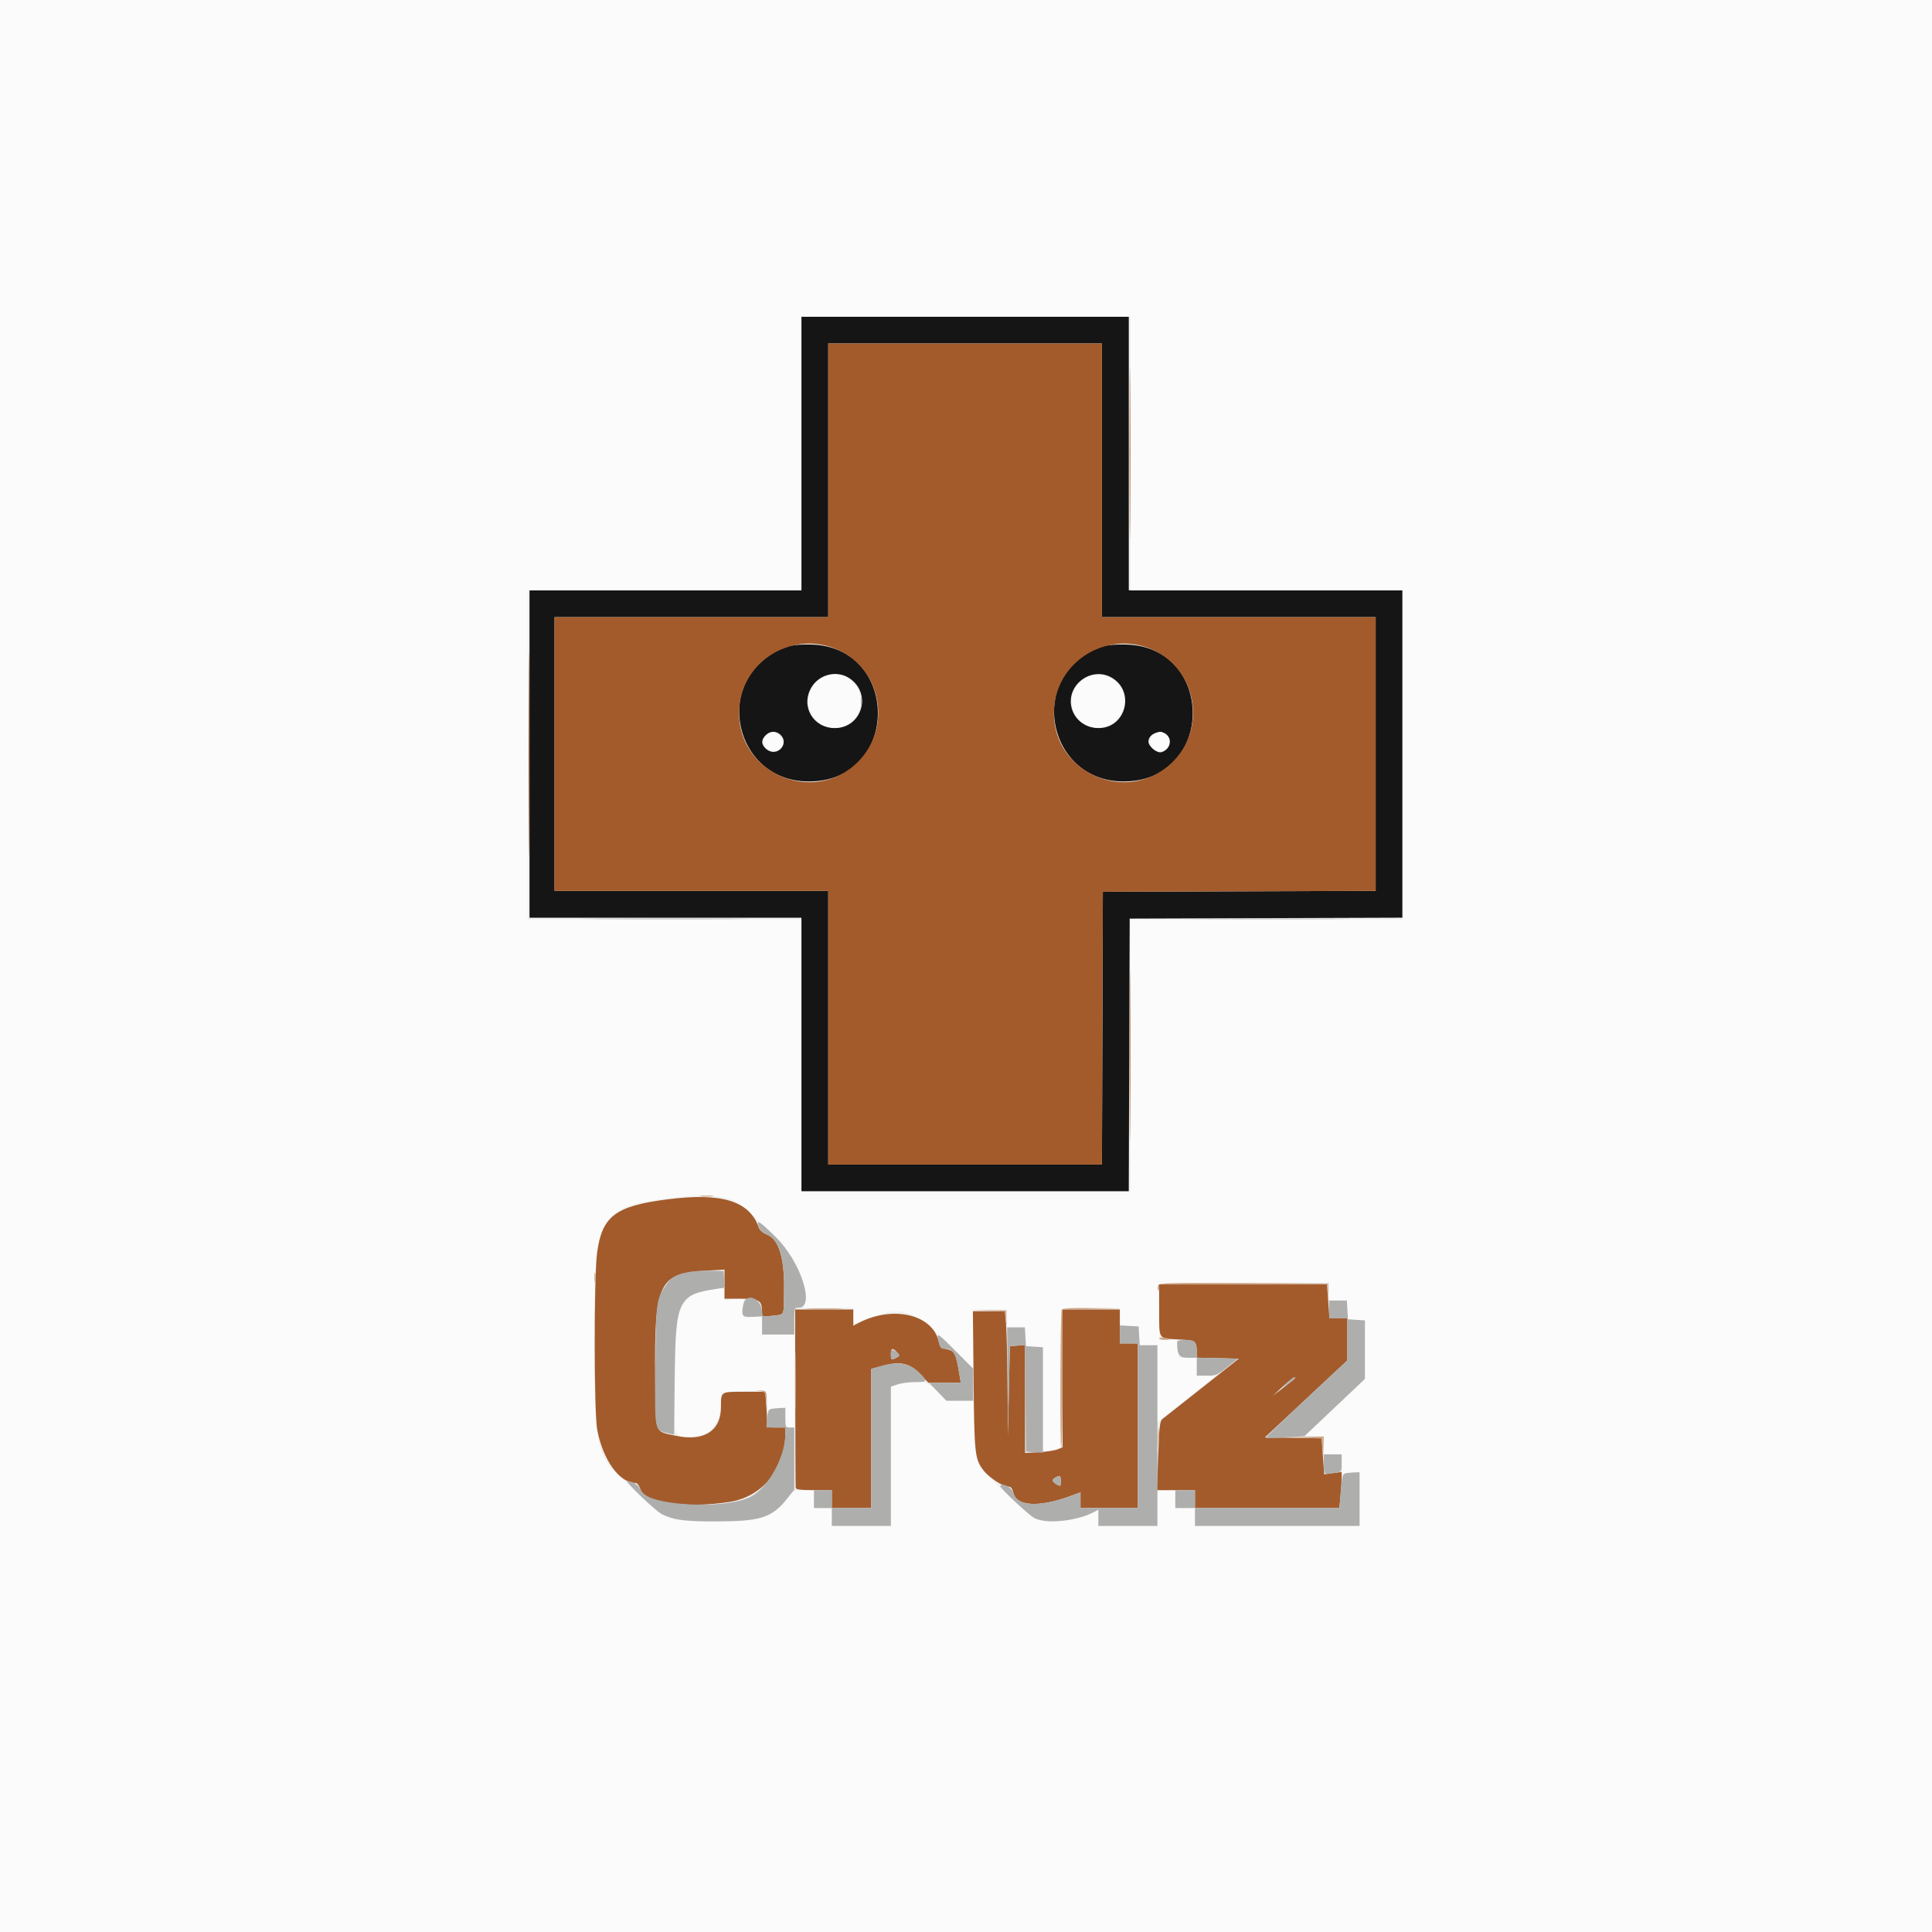
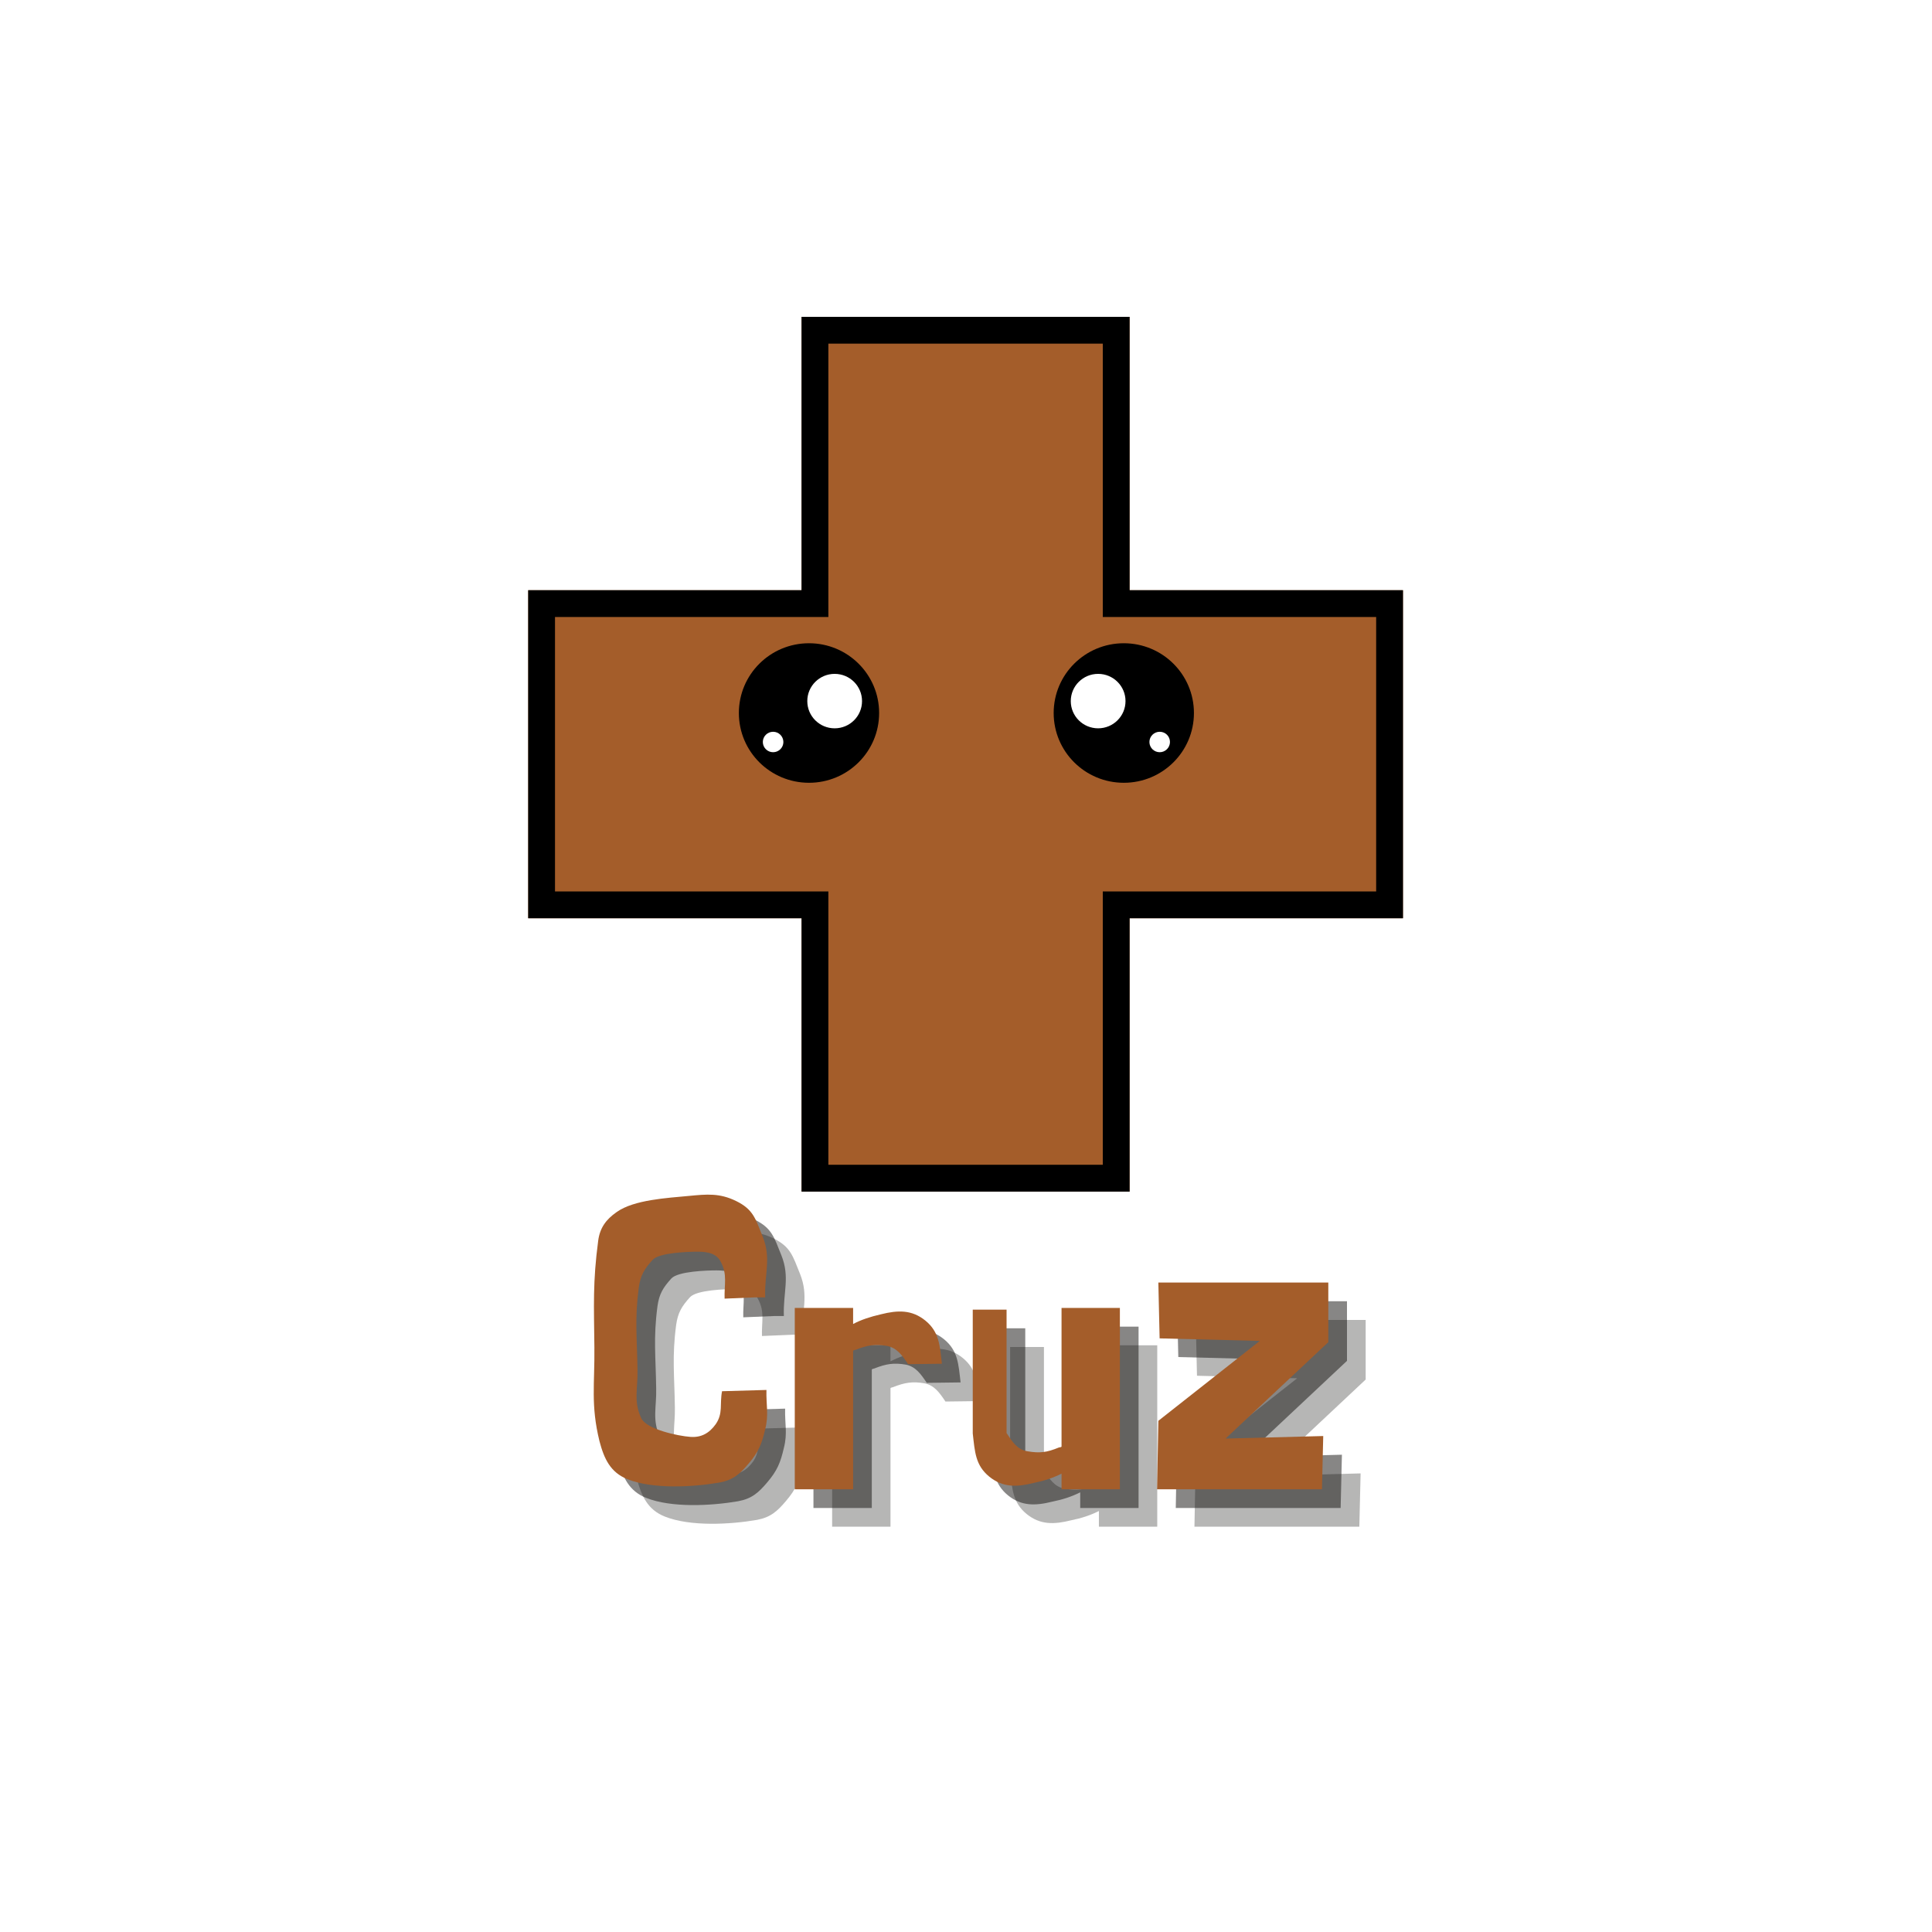
- <svg xmlns="http://www.w3.org/2000/svg" id="svg" version="1.1" width="400" height="400" viewBox="0, 0, 400,400">
-   <g id="svgg">
-     <path id="path0" d="M165.926 93.889 L 165.926 122.222 137.778 122.222 L 109.630 122.222 109.630 156.111 L 109.630 190.000 137.778 190.000 L 165.926 190.000 165.926 218.333 L 165.926 246.667 199.813 246.667 L 233.699 246.667 233.794 218.426 L 233.889 190.185 262.130 190.090 L 290.370 189.995 290.370 156.109 L 290.370 122.222 262.037 122.222 L 233.704 122.222 233.704 93.889 L 233.704 65.556 199.815 65.556 L 165.926 65.556 165.926 93.889 M228.148 99.444 L 228.148 127.778 256.481 127.778 L 284.815 127.778 284.815 156.109 L 284.815 184.440 256.574 184.535 L 228.333 184.630 228.238 212.870 L 228.144 241.111 199.813 241.111 L 171.481 241.111 171.481 212.778 L 171.481 184.444 143.148 184.444 L 114.815 184.444 114.815 156.111 L 114.815 127.778 143.148 127.778 L 171.481 127.778 171.481 99.444 L 171.481 71.111 199.815 71.111 L 228.148 71.111 228.148 99.444 M163.069 133.854 C 147.047 139.035,151.317 162.439,168.165 161.784 C 186.417 161.075,186.224 133.946,167.963 133.441 C 165.910 133.384,164.030 133.543,163.069 133.854 M228.254 133.854 C 212.244 139.031,216.503 162.448,233.333 161.782 C 251.598 161.060,251.420 133.947,233.148 133.441 C 231.095 133.384,229.215 133.543,228.254 133.854 M175.926 140.463 C 180.580 143.640,178.440 150.741,172.828 150.741 C 168.347 150.741,165.720 146.201,167.975 142.353 C 169.610 139.563,173.317 138.682,175.926 140.463 M230.281 140.368 C 235.057 143.280,233.044 150.735,227.482 150.739 C 224.721 150.742,222.419 148.983,221.835 146.425 C 220.754 141.683,226.123 137.833,230.281 140.368 M161.545 152.094 C 163.566 153.924,160.910 156.854,158.762 155.165 C 157.589 154.242,157.506 153.235,158.519 152.222 C 159.419 151.322,160.634 151.270,161.545 152.094 M241.545 152.094 C 242.792 153.223,242.202 155.212,240.469 155.726 C 239.547 156.000,237.778 154.560,237.778 153.535 C 237.778 151.896,240.272 150.942,241.545 152.094 " stroke="none" fill="#161515" fill-rule="evenodd" />
-     <path id="path1" d="M0.000 200.000 L 0.000 400.000 200.000 400.000 L 400.000 400.000 400.000 200.000 L 400.000 0.000 200.000 0.000 L 0.000 0.000 0.000 200.000 M234.074 93.889 L 234.074 122.222 262.222 122.222 L 290.370 122.222 290.370 156.296 L 290.370 190.370 262.222 190.370 L 234.074 190.370 234.074 218.519 L 234.074 246.667 200.000 246.667 L 165.926 246.667 165.926 218.519 L 165.926 190.370 137.593 190.370 L 109.259 190.370 109.259 156.296 L 109.259 122.222 137.593 122.222 L 165.926 122.222 165.926 93.889 L 165.926 65.556 200.000 65.556 L 234.074 65.556 234.074 93.889 M170.378 140.278 C 166.410 142.272,166.402 147.949,170.365 150.055 C 173.938 151.954,178.148 149.320,178.148 145.185 C 178.148 142.198,175.666 139.631,172.778 139.631 C 172.167 139.631,171.087 139.922,170.378 140.278 M224.668 140.448 C 219.678 143.382,222.024 151.175,227.727 150.611 C 230.658 150.322,232.778 148.044,232.778 145.185 C 232.778 141.023,228.219 138.360,224.668 140.448 M158.981 152.050 C 157.915 152.798,157.847 154.627,158.865 155.172 C 160.951 156.289,162.934 154.464,161.591 152.664 C 160.676 151.437,160.060 151.292,158.981 152.050 M238.971 152.058 C 237.426 153.140,238.268 155.556,240.191 155.556 C 241.904 155.556,242.716 153.457,241.481 152.222 C 240.590 151.331,240.059 151.296,238.971 152.058 M151.667 248.459 C 152.685 248.906,154.352 250.100,155.370 251.113 C 156.389 252.126,158.677 254.346,160.455 256.045 C 164.644 260.049,167.087 265.369,166.556 269.329 L 166.367 270.741 171.517 270.741 L 176.667 270.741 176.667 272.447 C 176.667 273.925,176.753 274.118,177.315 273.890 C 187.088 269.927,188.352 270.303,198.213 280.098 L 201.481 283.345 201.481 277.228 L 201.481 271.111 205.000 271.111 L 208.519 271.111 208.519 272.963 L 208.519 274.815 210.351 274.815 L 212.184 274.815 212.295 276.759 L 212.407 278.704 214.167 278.817 L 215.926 278.929 215.926 289.842 L 215.926 300.755 216.944 300.508 C 217.505 300.373,218.336 300.125,218.792 299.957 L 219.621 299.651 219.718 285.289 L 219.815 270.926 225.833 270.824 L 231.852 270.722 231.852 272.564 L 231.852 274.406 233.796 274.518 L 235.741 274.630 235.853 276.574 L 235.965 278.519 237.797 278.519 L 239.630 278.519 239.630 286.476 L 239.630 294.433 245.597 289.717 L 251.565 285.000 249.671 284.888 L 247.778 284.776 247.778 282.944 L 247.778 281.111 245.961 281.111 L 244.144 281.111 243.889 279.259 L 243.634 277.407 241.867 277.407 L 240.101 277.407 239.911 271.759 C 239.807 268.653,239.795 265.986,239.883 265.833 C 239.971 265.681,247.951 265.556,257.614 265.556 L 275.185 265.556 275.185 267.407 L 275.185 269.259 277.018 269.259 L 278.850 269.259 278.962 271.204 L 279.074 273.148 280.833 273.261 L 282.593 273.374 282.593 279.435 L 282.593 285.496 276.388 291.359 L 270.184 297.222 272.129 297.333 L 274.074 297.444 274.074 299.278 L 274.074 301.111 275.926 301.111 L 277.778 301.111 277.778 303.131 L 277.778 305.150 279.630 304.931 L 281.481 304.712 281.481 310.319 L 281.481 315.926 264.444 315.926 L 247.407 315.926 247.407 314.074 L 247.407 312.222 245.370 312.222 L 243.333 312.222 243.333 310.370 L 243.333 308.519 241.481 308.519 L 239.630 308.519 239.630 312.222 L 239.630 315.926 233.519 315.926 L 227.407 315.926 227.407 314.250 L 227.407 312.574 226.305 313.143 C 224.362 314.148,218.848 315.279,216.964 315.058 C 214.419 314.760,213.388 314.091,209.174 310.001 C 207.082 307.970,204.786 305.763,204.071 305.096 C 202.215 303.363,201.787 301.706,201.581 295.463 L 201.401 290.000 198.665 290.000 L 195.928 290.000 194.168 288.194 C 191.806 285.771,189.886 285.441,185.648 286.729 L 184.444 287.094 184.444 301.510 L 184.444 315.926 178.333 315.926 L 172.222 315.926 172.222 314.074 L 172.222 312.222 170.370 312.222 L 168.519 312.222 168.519 310.370 L 168.519 308.519 166.389 308.530 C 164.300 308.541,164.235 308.574,162.993 310.222 C 160.005 314.187,157.475 314.990,147.963 314.996 C 138.442 315.002,137.856 314.786,131.875 309.074 C 129.955 307.241,127.773 305.157,127.027 304.444 C 123.666 301.235,122.992 296.940,122.976 278.626 C 122.951 250.208,123.315 249.626,142.407 247.644 C 145.817 247.290,149.801 247.641,151.667 248.459 M147.963 266.898 C 143.598 267.758,143.331 267.858,142.362 269.005 C 139.912 271.903,139.834 272.378,139.693 285.143 C 139.547 298.407,139.265 297.393,143.099 297.402 C 147.053 297.411,149.251 294.756,149.257 289.964 L 149.259 288.262 153.741 288.021 C 159.018 287.737,158.889 287.687,158.889 290.004 L 158.889 291.817 160.741 291.598 L 162.593 291.378 162.593 293.467 C 162.593 295.448,162.640 295.556,163.519 295.556 L 164.444 295.556 164.444 285.926 L 164.444 276.296 161.111 276.296 L 157.778 276.296 157.778 274.417 L 157.778 272.538 155.833 272.634 L 153.889 272.730 153.943 270.762 L 153.998 268.793 151.999 268.999 L 150.000 269.206 150.000 267.936 C 150.000 266.624,149.820 266.533,147.963 266.898 " stroke="none" fill="#fbfbfb" fill-rule="evenodd" />
-     <path id="path2" d="M233.880 93.889 C 233.880 109.574,233.926 115.937,233.981 108.028 C 234.037 100.119,234.037 87.286,233.981 79.510 C 233.925 71.733,233.880 78.204,233.880 93.889 M171.481 99.444 L 171.481 127.778 143.148 127.778 L 114.815 127.778 114.815 156.111 L 114.815 184.444 143.148 184.444 L 171.481 184.444 171.481 212.778 L 171.481 241.111 199.813 241.111 L 228.144 241.111 228.238 212.870 L 228.333 184.630 256.574 184.535 L 284.815 184.440 284.815 156.109 L 284.815 127.778 256.481 127.778 L 228.148 127.778 228.148 99.444 L 228.148 71.111 199.815 71.111 L 171.481 71.111 171.481 99.444 M109.437 156.111 C 109.437 174.852,109.482 182.573,109.537 173.269 C 109.592 163.965,109.592 148.631,109.537 139.195 C 109.482 129.758,109.437 137.370,109.437 156.111 M173.601 134.590 C 182.523 138.683,184.646 150.581,177.714 157.645 C 168.385 167.153,152.060 159.789,153.063 146.526 C 153.817 136.553,164.432 130.385,173.601 134.590 M238.786 134.590 C 247.890 138.766,249.867 151.080,242.541 157.982 C 232.985 166.986,217.261 159.571,218.248 146.526 C 219.002 136.553,229.617 130.385,238.786 134.590 M233.880 218.519 C 233.880 234.102,233.926 240.477,233.981 232.685 C 234.037 224.894,234.037 212.144,233.981 204.352 C 233.926 196.560,233.880 202.935,233.880 218.519 M138.148 248.319 C 127.433 249.689,124.645 251.800,123.631 259.313 C 122.946 264.386,122.969 292.613,123.661 296.111 C 124.908 302.414,128.278 307.037,131.623 307.037 C 131.921 307.037,132.358 307.622,132.594 308.336 C 133.515 311.128,141.892 312.332,150.940 310.974 C 157.799 309.943,162.593 304.150,162.593 296.891 L 162.593 295.556 160.534 295.556 C 159.224 295.556,158.560 295.418,158.709 295.177 C 158.838 294.968,158.826 293.302,158.683 291.473 L 158.423 288.148 154.069 288.148 C 149.150 288.148,149.275 288.063,149.264 291.426 C 149.249 296.273,145.626 298.527,139.899 297.253 C 135.407 296.254,135.757 297.249,135.646 285.149 C 135.465 265.546,136.378 263.636,146.204 263.074 L 150.000 262.857 150.000 265.873 L 150.000 268.889 153.459 268.889 C 157.245 268.889,157.778 269.239,157.778 271.727 C 157.778 272.668,157.799 272.675,159.907 272.414 C 162.551 272.087,162.250 272.760,162.335 266.986 C 162.430 260.493,161.227 256.573,158.852 255.640 C 157.949 255.285,157.321 254.741,157.097 254.118 C 155.119 248.614,149.438 246.875,138.148 248.319 M240.000 271.274 C 240.000 277.475,239.727 277.072,244.088 277.321 C 247.629 277.523,247.760 277.621,247.773 280.081 L 247.778 281.088 252.129 281.192 L 256.481 281.296 248.889 287.303 C 244.713 290.606,241.016 293.523,240.673 293.784 C 240.143 294.187,240.009 295.339,239.788 301.389 L 239.528 308.519 243.468 308.519 L 247.407 308.519 247.407 310.370 L 247.407 312.222 262.354 312.222 L 277.300 312.222 277.536 309.722 C 277.666 308.347,277.774 306.665,277.775 305.984 L 277.778 304.745 275.968 304.994 L 274.158 305.243 273.892 301.519 L 273.625 297.796 267.759 297.694 L 261.894 297.593 270.391 289.658 L 278.889 281.723 278.889 277.343 L 278.889 272.963 277.072 272.963 L 275.254 272.963 274.991 269.444 L 274.727 265.926 257.363 265.926 L 240.000 265.926 240.000 271.274 M164.654 289.352 C 164.667 299.384,164.709 307.801,164.746 308.056 C 164.796 308.391,165.839 308.519,168.519 308.519 L 172.222 308.519 172.222 310.370 L 172.222 312.222 176.296 312.222 L 180.370 312.222 180.370 297.819 L 180.370 283.416 182.747 282.772 C 186.401 281.783,188.252 282.192,190.464 284.477 L 192.225 286.296 195.574 286.296 L 198.922 286.296 198.698 284.907 C 197.914 280.051,197.720 279.676,195.784 279.280 C 194.849 279.089,194.594 278.805,194.322 277.655 C 193.011 272.112,184.830 270.242,177.799 273.878 L 176.667 274.463 176.667 272.787 L 176.667 271.111 170.648 271.111 L 164.630 271.112 164.654 289.352 M220.000 285.380 L 220.000 299.648 218.981 300.071 C 218.421 300.304,216.671 300.568,215.093 300.657 L 212.222 300.819 212.222 289.648 L 212.222 278.476 210.648 278.590 L 209.074 278.704 208.879 287.963 L 208.684 297.222 208.599 286.852 C 208.552 281.148,208.407 275.356,208.277 273.981 L 208.041 271.481 204.734 271.481 L 201.428 271.481 201.576 285.833 C 201.734 301.107,201.837 302.050,203.603 304.391 C 204.717 305.866,207.600 307.778,208.711 307.778 C 209.314 307.778,209.580 308.104,209.842 309.167 C 210.504 311.845,215.096 312.105,221.389 309.821 L 223.704 308.981 223.704 310.602 L 223.704 312.222 229.630 312.222 L 235.556 312.222 235.556 295.185 L 235.556 278.148 233.704 278.148 L 231.852 278.148 231.852 274.630 L 231.852 271.111 225.926 271.111 L 220.000 271.111 220.000 285.380 M185.714 279.971 C 186.328 280.648,186.323 280.701,185.611 281.082 C 184.534 281.658,184.444 281.603,184.444 280.370 C 184.444 279.084,184.808 278.969,185.714 279.971 M268.148 285.316 C 268.148 285.388,267.106 286.241,265.833 287.213 L 263.519 288.980 265.556 287.099 C 267.355 285.436,268.148 284.891,268.148 285.316 M219.630 306.680 C 219.630 307.678,219.549 307.761,218.910 307.418 C 217.839 306.845,217.684 306.387,218.418 305.960 C 219.443 305.363,219.630 305.474,219.630 306.680 " stroke="none" fill="#a35b2b" fill-rule="evenodd" />
-     <path id="path3" d="M178.234 145.185 C 178.234 145.898,178.310 146.190,178.403 145.833 C 178.497 145.477,178.497 144.894,178.403 144.537 C 178.310 144.181,178.234 144.472,178.234 145.185 M123.453 190.278 C 131.362 190.333,144.195 190.333,151.972 190.278 C 159.748 190.222,153.278 190.176,137.593 190.176 C 121.907 190.176,115.545 190.222,123.453 190.278 M248.056 190.278 C 255.847 190.333,268.597 190.333,276.389 190.278 C 284.181 190.222,277.806 190.176,262.222 190.176 C 246.639 190.176,240.264 190.222,248.056 190.278 M157.140 254.046 C 157.412 254.766,158.001 255.306,158.903 255.660 C 161.222 256.571,162.429 260.554,162.335 266.986 C 162.250 272.760,162.551 272.087,159.907 272.414 C 157.799 272.675,157.778 272.668,157.778 271.727 C 157.778 268.779,154.385 267.409,153.871 270.148 C 153.436 272.471,153.660 272.756,155.835 272.641 L 157.778 272.538 157.778 274.417 L 157.778 276.296 161.111 276.296 L 164.444 276.296 164.444 273.519 C 164.444 270.836,164.475 270.741,165.331 270.741 C 168.891 270.741,165.780 261.190,160.546 256.049 C 157.176 252.739,156.496 252.339,157.140 254.046 M142.593 263.362 C 139.956 263.887,139.013 264.411,137.954 265.939 C 135.882 268.929,135.790 269.589,135.685 282.222 C 135.563 296.881,135.393 296.027,138.580 296.797 L 139.567 297.035 139.693 285.277 C 139.868 269.057,140.349 268.043,148.445 266.833 L 150.038 266.595 149.926 264.872 L 149.815 263.148 147.037 263.089 C 145.509 263.057,143.509 263.179,142.593 263.362 M275.185 271.111 L 275.185 272.963 277.037 272.963 L 278.889 272.963 278.889 277.343 L 278.889 281.723 270.397 289.653 C 265.726 294.015,261.969 297.648,262.047 297.726 C 262.125 297.804,263.964 297.748,266.133 297.600 L 270.076 297.331 276.334 291.413 L 282.593 285.495 282.593 279.435 L 282.593 273.374 280.833 273.261 L 279.074 273.148 278.962 271.204 L 278.850 269.259 277.018 269.259 L 275.185 269.259 275.185 271.111 M231.852 276.277 L 231.852 278.148 233.704 278.148 L 235.556 278.148 235.556 295.185 L 235.556 312.222 229.630 312.222 L 223.704 312.222 223.704 310.602 L 223.704 308.981 221.389 309.821 C 215.133 312.092,210.503 311.843,209.850 309.200 C 209.544 307.959,207.790 306.975,207.066 307.639 C 206.806 307.876,213.026 313.717,214.166 314.307 C 216.576 315.553,222.799 314.957,226.305 313.143 L 227.407 312.574 227.407 314.250 L 227.407 315.926 233.519 315.926 L 239.630 315.926 239.630 297.222 L 239.630 278.519 237.797 278.519 L 235.965 278.519 235.853 276.574 L 235.741 274.630 233.796 274.518 L 231.852 274.406 231.852 276.277 M208.601 286.019 L 208.684 297.222 208.879 287.963 L 209.074 278.704 210.643 278.590 L 212.211 278.476 212.309 289.516 L 212.407 300.556 214.167 300.668 L 215.926 300.781 215.926 289.855 L 215.926 278.929 214.167 278.817 L 212.407 278.704 212.295 276.759 L 212.184 274.815 210.351 274.815 L 208.519 274.815 208.601 286.019 M194.255 277.415 C 194.620 279.113,194.726 279.259,195.602 279.259 C 197.438 279.259,197.931 280.160,198.698 284.907 L 198.922 286.296 195.640 286.296 L 192.358 286.296 194.143 288.148 L 195.928 290.000 198.705 290.000 L 201.481 290.000 201.481 286.686 L 201.481 283.373 198.426 280.291 C 194.111 275.939,193.908 275.799,194.255 277.415 M243.708 277.870 C 243.732 280.573,244.108 281.111,245.974 281.111 L 247.778 281.111 247.778 282.963 L 247.778 284.815 249.828 284.815 C 251.718 284.815,252.049 284.677,254.078 283.056 L 256.278 281.296 252.028 281.192 L 247.778 281.088 247.773 280.081 C 247.761 277.760,247.463 277.407,245.512 277.407 C 244.310 277.407,243.705 277.563,243.708 277.870 M184.444 280.357 C 184.444 281.599,184.535 281.657,185.590 281.093 C 186.392 280.663,186.260 280.205,185.165 279.619 C 184.525 279.276,184.444 279.359,184.444 280.357 M182.315 282.855 L 180.370 283.428 180.370 297.825 L 180.370 312.222 176.296 312.222 L 172.222 312.222 172.222 310.370 L 172.222 308.519 170.370 308.519 L 168.519 308.519 168.519 310.370 L 168.519 312.222 170.370 312.222 L 172.222 312.222 172.222 314.074 L 172.222 315.926 178.333 315.926 L 184.444 315.926 184.444 301.510 L 184.444 287.094 185.833 286.617 C 186.597 286.355,188.254 286.146,189.515 286.152 C 192.081 286.166,192.146 285.924,190.097 283.974 C 188.218 282.187,185.774 281.836,182.315 282.855 M266.276 286.542 L 265.000 287.898 266.574 286.665 C 267.440 285.987,268.148 285.376,268.148 285.308 C 268.148 284.866,267.372 285.377,266.276 286.542 M159.571 291.730 C 159.129 291.848,158.922 292.403,158.831 293.724 L 158.704 295.556 160.648 295.556 L 162.593 295.556 162.593 296.891 C 162.593 301.592,159.055 308.005,155.429 309.880 C 150.119 312.626,134.028 311.754,132.731 308.650 C 132.248 307.493,131.061 306.667,129.884 306.667 C 129.298 306.667,135.786 312.877,137.005 313.483 C 139.431 314.688,141.731 315.000,148.148 314.993 C 157.497 314.982,159.808 314.245,162.979 310.262 L 164.444 308.422 164.444 301.989 L 164.444 295.556 163.519 295.556 C 162.643 295.556,162.593 295.444,162.593 293.519 L 162.593 291.481 161.389 291.524 C 160.727 291.548,159.909 291.641,159.571 291.730 M274.074 303.148 C 274.074 305.347,274.056 305.333,276.389 304.947 C 277.772 304.719,277.778 304.711,277.778 302.915 L 277.778 301.111 275.926 301.111 L 274.074 301.111 274.074 303.148 M278.469 305.062 C 277.987 305.190,277.809 305.941,277.601 308.723 L 277.338 312.222 262.373 312.222 L 247.407 312.222 247.407 310.370 L 247.407 308.519 245.370 308.519 L 243.333 308.519 243.333 310.370 L 243.333 312.222 245.370 312.222 L 247.407 312.222 247.407 314.074 L 247.407 315.926 264.444 315.926 L 281.481 315.926 281.481 310.370 L 281.481 304.815 280.278 304.858 C 279.616 304.881,278.802 304.973,278.469 305.062 M218.418 305.960 C 217.684 306.387,217.839 306.845,218.910 307.418 C 219.549 307.761,219.630 307.678,219.630 306.680 C 219.630 305.474,219.443 305.363,218.418 305.960 " stroke="none" fill="#aeaead" fill-rule="evenodd" />
-     <path id="path4" d="M145.093 247.675 C 145.755 247.757,146.838 247.757,147.500 247.675 C 148.162 247.593,147.620 247.526,146.296 247.526 C 144.972 247.526,144.431 247.593,145.093 247.675 M123.064 264.444 C 123.064 265.361,123.136 265.736,123.224 265.278 C 123.313 264.819,123.313 264.069,123.224 263.611 C 123.136 263.153,123.064 263.528,123.064 264.444 M239.770 266.095 C 239.654 266.396,239.646 266.856,239.751 267.117 C 239.856 267.379,239.955 267.218,239.971 266.759 L 240.000 265.926 257.388 265.926 L 274.776 265.926 274.920 267.780 L 275.064 269.634 275.032 267.687 L 275.000 265.741 257.490 265.645 C 242.328 265.561,239.951 265.622,239.770 266.095 M167.518 271.017 C 169.311 271.085,172.144 271.084,173.814 271.016 C 175.485 270.948,174.019 270.892,170.556 270.892 C 167.093 270.893,165.726 270.949,167.518 271.017 M219.806 271.204 C 219.512 272.002,219.430 299.939,219.722 299.758 C 219.875 299.663,220.000 293.183,220.000 285.358 L 220.000 271.129 226.019 271.018 L 232.037 270.906 226.007 270.823 C 221.459 270.761,219.935 270.855,219.806 271.204 M204.888 271.382 L 208.109 271.509 208.251 273.069 L 208.394 274.630 208.364 272.963 L 208.333 271.296 205.000 271.275 L 201.667 271.255 204.888 271.382 M164.606 285.926 C 164.606 291.324,164.658 293.532,164.721 290.833 C 164.785 288.134,164.785 283.718,164.721 281.019 C 164.658 278.319,164.606 280.528,164.606 285.926 M240.000 277.101 C 240.000 277.270,240.500 277.407,241.111 277.407 C 241.722 277.407,242.222 277.343,242.222 277.264 C 242.222 277.186,241.722 277.048,241.111 276.958 C 240.500 276.868,240.000 276.933,240.000 277.101 M157.389 287.985 C 158.397 288.176,158.492 288.333,158.625 290.024 L 158.768 291.856 158.736 289.910 C 158.704 287.987,158.689 287.962,157.500 287.870 C 156.348 287.782,156.343 287.787,157.389 287.985 M239.761 297.593 C 239.760 299.426,239.823 300.223,239.900 299.363 C 239.978 298.503,239.979 297.003,239.902 296.030 C 239.826 295.056,239.762 295.759,239.761 297.593 M269.888 297.683 L 273.666 297.803 273.801 299.735 L 273.937 301.667 274.006 299.537 L 274.074 297.407 270.093 297.486 L 266.111 297.564 269.888 297.683 " stroke="none" fill="#cda688" fill-rule="evenodd" />
+ <svg xmlns="http://www.w3.org/2000/svg" width="1080" zoomAndPan="magnify" viewBox="0 0 810 810" height="1080" preserveAspectRatio="xMidYMid meet" version="1.0">
+   <defs>
+     <g />
+     <clipPath id="id1">
+       <path d="M 221.449 132.832 L 588.199 132.832 L 588.199 499.582 L 221.449 499.582 Z M 221.449 132.832 " clip-rule="nonzero" />
+     </clipPath>
+     <clipPath id="id2">
+       <path d="M 336.059 132.832 L 473.59 132.832 L 473.59 247.441 L 336.059 247.441 Z M 221.449 247.441 L 588.199 247.441 L 588.199 384.973 L 221.449 384.973 Z M 336.059 384.973 L 473.59 384.973 L 473.59 499.582 L 336.059 499.582 Z M 336.059 384.973 " clip-rule="nonzero" />
+     </clipPath>
+     <clipPath id="id3">
+       <path d="M 309.543 269.684 L 500.793 269.684 L 500.793 328.184 L 309.543 328.184 Z M 309.543 269.684 " clip-rule="nonzero" />
+     </clipPath>
+   </defs>
+   <rect x="-81" width="972" fill="#ffffff" y="-81" height="972" fill-opacity="1" />
+   <rect x="-81" width="972" fill="#ffffff" y="-81" height="972" fill-opacity="1" />
+   <rect x="-81" width="972" fill="#ffffff" y="-81" height="972" fill-opacity="1" />
+   <g clip-path="url(#id1)">
+     <path fill="#a45d2a" d="M 473.59 132.832 L 336.059 132.832 L 336.059 247.441 L 221.449 247.441 L 221.449 384.973 L 336.059 384.973 L 336.059 499.582 L 473.59 499.582 L 473.59 384.973 L 588.199 384.973 L 588.199 247.441 L 473.59 247.441 L 473.59 132.832 " fill-opacity="1" fill-rule="nonzero" />
+   </g>
+   <g clip-path="url(#id2)">
+     <path stroke-linecap="butt" transform="matrix(0.749282, 0, 0, 0.749282, 221.4489, 132.8302)" fill="none" stroke-linejoin="miter" d="M 336.51 0.002 L 152.959 0.002 L 152.959 152.961 L 0 152.961 L 0 336.512 L 152.959 336.512 L 152.959 489.471 L 336.51 489.471 L 336.51 336.512 L 489.469 336.512 L 489.469 152.961 L 336.51 152.961 L 336.51 0.002 " stroke="#000000" stroke-width="30" stroke-opacity="1" stroke-miterlimit="4" />
+   </g>
+   <g clip-path="url(#id3)">
+     <path fill="#000000" d="M 500.562 298.934 C 500.562 315.098 487.406 328.184 471.16 328.184 C 454.914 328.184 441.758 315.098 441.758 298.934 C 441.758 282.773 454.914 269.684 471.16 269.684 C 487.406 269.684 500.562 282.773 500.562 298.934 Z M 339.176 269.684 C 322.93 269.684 309.773 282.773 309.773 298.934 C 309.773 315.098 322.93 328.184 339.176 328.184 C 355.418 328.184 368.578 315.098 368.578 298.934 C 368.578 282.773 355.418 269.684 339.176 269.684 Z M 339.176 269.684 " fill-opacity="1" fill-rule="nonzero" />
+   </g>
+   <path fill="#ffffff" d="M 471.875 293.938 C 471.875 300.242 466.738 305.352 460.398 305.352 C 454.062 305.352 448.926 300.242 448.926 293.938 C 448.926 287.633 454.062 282.523 460.398 282.523 C 466.738 282.523 471.875 287.633 471.875 293.938 Z M 486.207 306.797 C 483.832 306.797 481.898 308.723 481.898 311.086 C 481.898 313.445 483.832 315.371 486.207 315.371 C 488.582 315.371 490.516 313.445 490.516 311.086 C 490.516 308.699 488.602 306.797 486.207 306.797 Z M 349.934 282.523 C 343.598 282.523 338.461 287.633 338.461 293.938 C 338.461 300.242 343.598 305.352 349.934 305.352 C 356.273 305.352 361.41 300.242 361.41 293.938 C 361.41 287.633 356.273 282.523 349.934 282.523 Z M 324.129 306.797 C 321.754 306.797 319.82 308.723 319.82 311.086 C 319.82 313.445 321.754 315.371 324.129 315.371 C 326.5 315.371 328.438 313.445 328.438 311.086 C 328.414 308.699 326.5 306.797 324.129 306.797 Z M 324.129 306.797 " fill-opacity="1" fill-rule="nonzero" />
+   <g fill="#100f0d" fill-opacity="0.302">
+     <g transform="translate(257.9518, 640.0627)">
+       <g>
+         <path d="M 78.52 -80.469 L 74.266 -80.469 L 61.504 -79.938 C 61.328 -85.965 62.746 -90.043 59.91 -95.359 C 58.137 -98.902 54.414 -99.613 50.34 -99.613 C 46.262 -99.613 34.207 -99.258 31.371 -96.246 C 27.828 -92.348 26.234 -89.688 25.523 -84.547 C 23.75 -71.078 24.816 -63.453 24.992 -49.984 C 25.168 -42.184 23.219 -36.867 26.586 -29.777 C 28.715 -25.168 42.008 -22.332 47.148 -21.98 C 51.758 -21.625 55.125 -23.574 57.781 -27.297 C 60.973 -31.906 59.379 -35.805 60.441 -41.121 L 79.051 -41.652 C 78.875 -35.273 80.117 -31.371 78.52 -25.168 C 77.102 -18.965 75.684 -15.598 71.609 -10.812 C 67.887 -6.383 65.051 -3.898 59.379 -2.836 C 48.035 -0.887 31.371 0 20.738 -4.254 C 13.648 -7.09 10.988 -12.762 9.039 -20.207 C 5.316 -35.449 7.09 -44.133 6.914 -59.555 C 6.734 -76.926 6.203 -86.852 8.508 -104.223 C 9.219 -109.539 11.699 -113.082 16.309 -116.273 C 23.574 -121.414 37.398 -122.125 46.617 -123.008 C 54.059 -123.719 59.379 -124.25 66.289 -120.883 C 73.559 -117.336 74.445 -113.438 77.457 -105.992 C 81.18 -96.777 78.168 -90.395 78.52 -80.469 Z M 78.52 -80.469 " />
+       </g>
+     </g>
+   </g>
+   <g fill="#100f0d" fill-opacity="0.302">
+     <g transform="translate(343.0299, 640.0627)">
+       <g>
+         <path d="M 67.531 -52.641 L 53.352 -52.465 C 50.871 -56.188 48.742 -59.199 44.668 -60.086 C 39.527 -60.973 36.336 -60.441 31.371 -58.492 C 30.84 -58.312 30.309 -58.312 30.309 -57.961 L 30.309 0 L 5.848 0 L 5.848 -76.039 L 30.309 -76.039 L 30.309 -69.305 C 33.676 -71.078 37.398 -72.316 42.008 -73.379 C 49.098 -75.152 54.945 -75.332 60.617 -70.723 C 66.469 -65.938 66.645 -60.266 67.531 -52.641 Z M 67.531 -52.641 " />
+       </g>
+     </g>
+   </g>
+   <g fill="#100f0d" fill-opacity="0.302">
+     <g transform="translate(417.6505, 640.0627)">
+       <g>
+         <path d="M 5.848 -23.398 L 5.848 -75.332 L 20.027 -75.332 L 20.027 -23.574 C 22.512 -19.852 24.461 -16.66 28.715 -15.953 C 33.855 -15.066 36.867 -15.422 42.008 -17.547 C 42.363 -17.547 43.07 -17.727 43.07 -17.902 L 43.07 -76.039 L 67.531 -76.039 L 67.531 0 L 43.07 0 L 43.07 -6.559 C 39.527 -4.785 35.805 -3.547 31.371 -2.66 C 24.281 -0.887 18.434 -0.711 12.762 -5.316 C 6.914 -10.102 6.734 -15.773 5.848 -23.398 Z M 5.848 -23.398 " />
+       </g>
+     </g>
+   </g>
+   <g fill="#100f0d" fill-opacity="0.302">
+     <g transform="translate(492.2711, 640.0627)">
+       <g>
+         <path d="M 9.57 -63.277 L 51.578 -62.215 L 9.039 -28.715 L 8.508 0 L 77.633 0 L 78.168 -22.332 L 37.223 -21.27 L 80.293 -61.684 L 80.293 -86.676 L 9.039 -86.676 Z M 9.57 -63.277 " />
+       </g>
+     </g>
+   </g>
+   <g fill="#100f0d" fill-opacity="0.502">
+     <g transform="translate(250.1185, 632.2294)">
+       <g>
+         <path d="M 78.52 -80.469 L 74.266 -80.469 L 61.504 -79.938 C 61.328 -85.965 62.746 -90.043 59.91 -95.359 C 58.137 -98.902 54.414 -99.613 50.34 -99.613 C 46.262 -99.613 34.207 -99.258 31.371 -96.246 C 27.828 -92.348 26.234 -89.688 25.523 -84.547 C 23.75 -71.078 24.816 -63.453 24.992 -49.984 C 25.168 -42.184 23.219 -36.867 26.586 -29.777 C 28.715 -25.168 42.008 -22.332 47.148 -21.98 C 51.758 -21.625 55.125 -23.574 57.781 -27.297 C 60.973 -31.906 59.379 -35.805 60.441 -41.121 L 79.051 -41.652 C 78.875 -35.273 80.117 -31.371 78.52 -25.168 C 77.102 -18.965 75.684 -15.598 71.609 -10.812 C 67.887 -6.383 65.051 -3.898 59.379 -2.836 C 48.035 -0.887 31.371 0 20.738 -4.254 C 13.648 -7.09 10.988 -12.762 9.039 -20.207 C 5.316 -35.449 7.09 -44.133 6.914 -59.555 C 6.734 -76.926 6.203 -86.852 8.508 -104.223 C 9.219 -109.539 11.699 -113.082 16.309 -116.273 C 23.574 -121.414 37.398 -122.125 46.617 -123.008 C 54.059 -123.719 59.379 -124.25 66.289 -120.883 C 73.559 -117.336 74.445 -113.438 77.457 -105.992 C 81.18 -96.777 78.168 -90.395 78.52 -80.469 Z M 78.52 -80.469 " />
+       </g>
+     </g>
+   </g>
+   <g fill="#100f0d" fill-opacity="0.502">
+     <g transform="translate(335.1966, 632.2294)">
+       <g>
+         <path d="M 67.531 -52.641 L 53.352 -52.465 C 50.871 -56.188 48.742 -59.199 44.668 -60.086 C 39.527 -60.973 36.336 -60.441 31.371 -58.492 C 30.84 -58.312 30.309 -58.312 30.309 -57.961 L 30.309 0 L 5.848 0 L 5.848 -76.039 L 30.309 -76.039 L 30.309 -69.305 C 33.676 -71.078 37.398 -72.316 42.008 -73.379 C 49.098 -75.152 54.945 -75.332 60.617 -70.723 C 66.469 -65.938 66.645 -60.266 67.531 -52.641 Z M 67.531 -52.641 " />
+       </g>
+     </g>
+   </g>
+   <g fill="#100f0d" fill-opacity="0.502">
+     <g transform="translate(409.8172, 632.2294)">
+       <g>
+         <path d="M 5.848 -23.398 L 5.848 -75.332 L 20.027 -75.332 L 20.027 -23.574 C 22.512 -19.852 24.461 -16.66 28.715 -15.953 C 33.855 -15.066 36.867 -15.422 42.008 -17.547 C 42.363 -17.547 43.07 -17.727 43.07 -17.902 L 43.07 -76.039 L 67.531 -76.039 L 67.531 0 L 43.07 0 L 43.07 -6.559 C 39.527 -4.785 35.805 -3.547 31.371 -2.66 C 24.281 -0.887 18.434 -0.711 12.762 -5.316 C 6.914 -10.102 6.734 -15.773 5.848 -23.398 Z M 5.848 -23.398 " />
+       </g>
+     </g>
+   </g>
+   <g fill="#100f0d" fill-opacity="0.502">
+     <g transform="translate(484.4378, 632.2294)">
+       <g>
+         <path d="M 9.57 -63.277 L 51.578 -62.215 L 9.039 -28.715 L 8.508 0 L 77.633 0 L 78.168 -22.332 L 37.223 -21.27 L 80.293 -61.684 L 80.293 -86.676 L 9.039 -86.676 Z M 9.57 -63.277 " />
+       </g>
+     </g>
+   </g>
+   <g fill="#a45d2a" fill-opacity="1">
+     <g transform="translate(242.2851, 624.3961)">
+       <g>
+         <path d="M 78.52 -80.469 L 74.266 -80.469 L 61.504 -79.938 C 61.328 -85.965 62.746 -90.043 59.91 -95.359 C 58.137 -98.902 54.414 -99.613 50.34 -99.613 C 46.262 -99.613 34.207 -99.258 31.371 -96.246 C 27.828 -92.348 26.234 -89.688 25.523 -84.547 C 23.75 -71.078 24.816 -63.453 24.992 -49.984 C 25.168 -42.184 23.219 -36.867 26.586 -29.777 C 28.715 -25.168 42.008 -22.332 47.148 -21.98 C 51.758 -21.625 55.125 -23.574 57.781 -27.297 C 60.973 -31.906 59.379 -35.805 60.441 -41.121 L 79.051 -41.652 C 78.875 -35.273 80.117 -31.371 78.52 -25.168 C 77.102 -18.965 75.684 -15.598 71.609 -10.812 C 67.887 -6.383 65.051 -3.898 59.379 -2.836 C 48.035 -0.887 31.371 0 20.738 -4.254 C 13.648 -7.09 10.988 -12.762 9.039 -20.207 C 5.316 -35.449 7.09 -44.133 6.914 -59.555 C 6.734 -76.926 6.203 -86.852 8.508 -104.223 C 9.219 -109.539 11.699 -113.082 16.309 -116.273 C 23.574 -121.414 37.398 -122.125 46.617 -123.008 C 54.059 -123.719 59.379 -124.25 66.289 -120.883 C 73.559 -117.336 74.445 -113.438 77.457 -105.992 C 81.18 -96.777 78.168 -90.395 78.52 -80.469 Z M 78.52 -80.469 " />
+       </g>
+     </g>
+   </g>
+   <g fill="#a45d2a" fill-opacity="1">
+     <g transform="translate(327.3633, 624.3961)">
+       <g>
+         <path d="M 67.531 -52.641 L 53.352 -52.465 C 50.871 -56.188 48.742 -59.199 44.668 -60.086 C 39.527 -60.973 36.336 -60.441 31.371 -58.492 C 30.84 -58.312 30.309 -58.312 30.309 -57.961 L 30.309 0 L 5.848 0 L 5.848 -76.039 L 30.309 -76.039 L 30.309 -69.305 C 33.676 -71.078 37.398 -72.316 42.008 -73.379 C 49.098 -75.152 54.945 -75.332 60.617 -70.723 C 66.469 -65.938 66.645 -60.266 67.531 -52.641 Z M 67.531 -52.641 " />
+       </g>
+     </g>
+   </g>
+   <g fill="#a45d2a" fill-opacity="1">
+     <g transform="translate(401.9839, 624.3961)">
+       <g>
+         <path d="M 5.848 -23.398 L 5.848 -75.332 L 20.027 -75.332 L 20.027 -23.574 C 22.512 -19.852 24.461 -16.66 28.715 -15.953 C 33.855 -15.066 36.867 -15.422 42.008 -17.547 C 42.363 -17.547 43.07 -17.727 43.07 -17.902 L 43.07 -76.039 L 67.531 -76.039 L 67.531 0 L 43.07 0 L 43.07 -6.559 C 39.527 -4.785 35.805 -3.547 31.371 -2.66 C 24.281 -0.887 18.434 -0.711 12.762 -5.316 C 6.914 -10.102 6.734 -15.773 5.848 -23.398 Z M 5.848 -23.398 " />
+       </g>
+     </g>
+   </g>
+   <g fill="#a45d2a" fill-opacity="1">
+     <g transform="translate(476.6045, 624.3961)">
+       <g>
+         <path d="M 9.57 -63.277 L 51.578 -62.215 L 9.039 -28.715 L 8.508 0 L 77.633 0 L 78.168 -22.332 L 37.223 -21.27 L 80.293 -61.684 L 80.293 -86.676 L 9.039 -86.676 Z M 9.57 -63.277 " />
+       </g>
+     </g>
  </g>
</svg>
